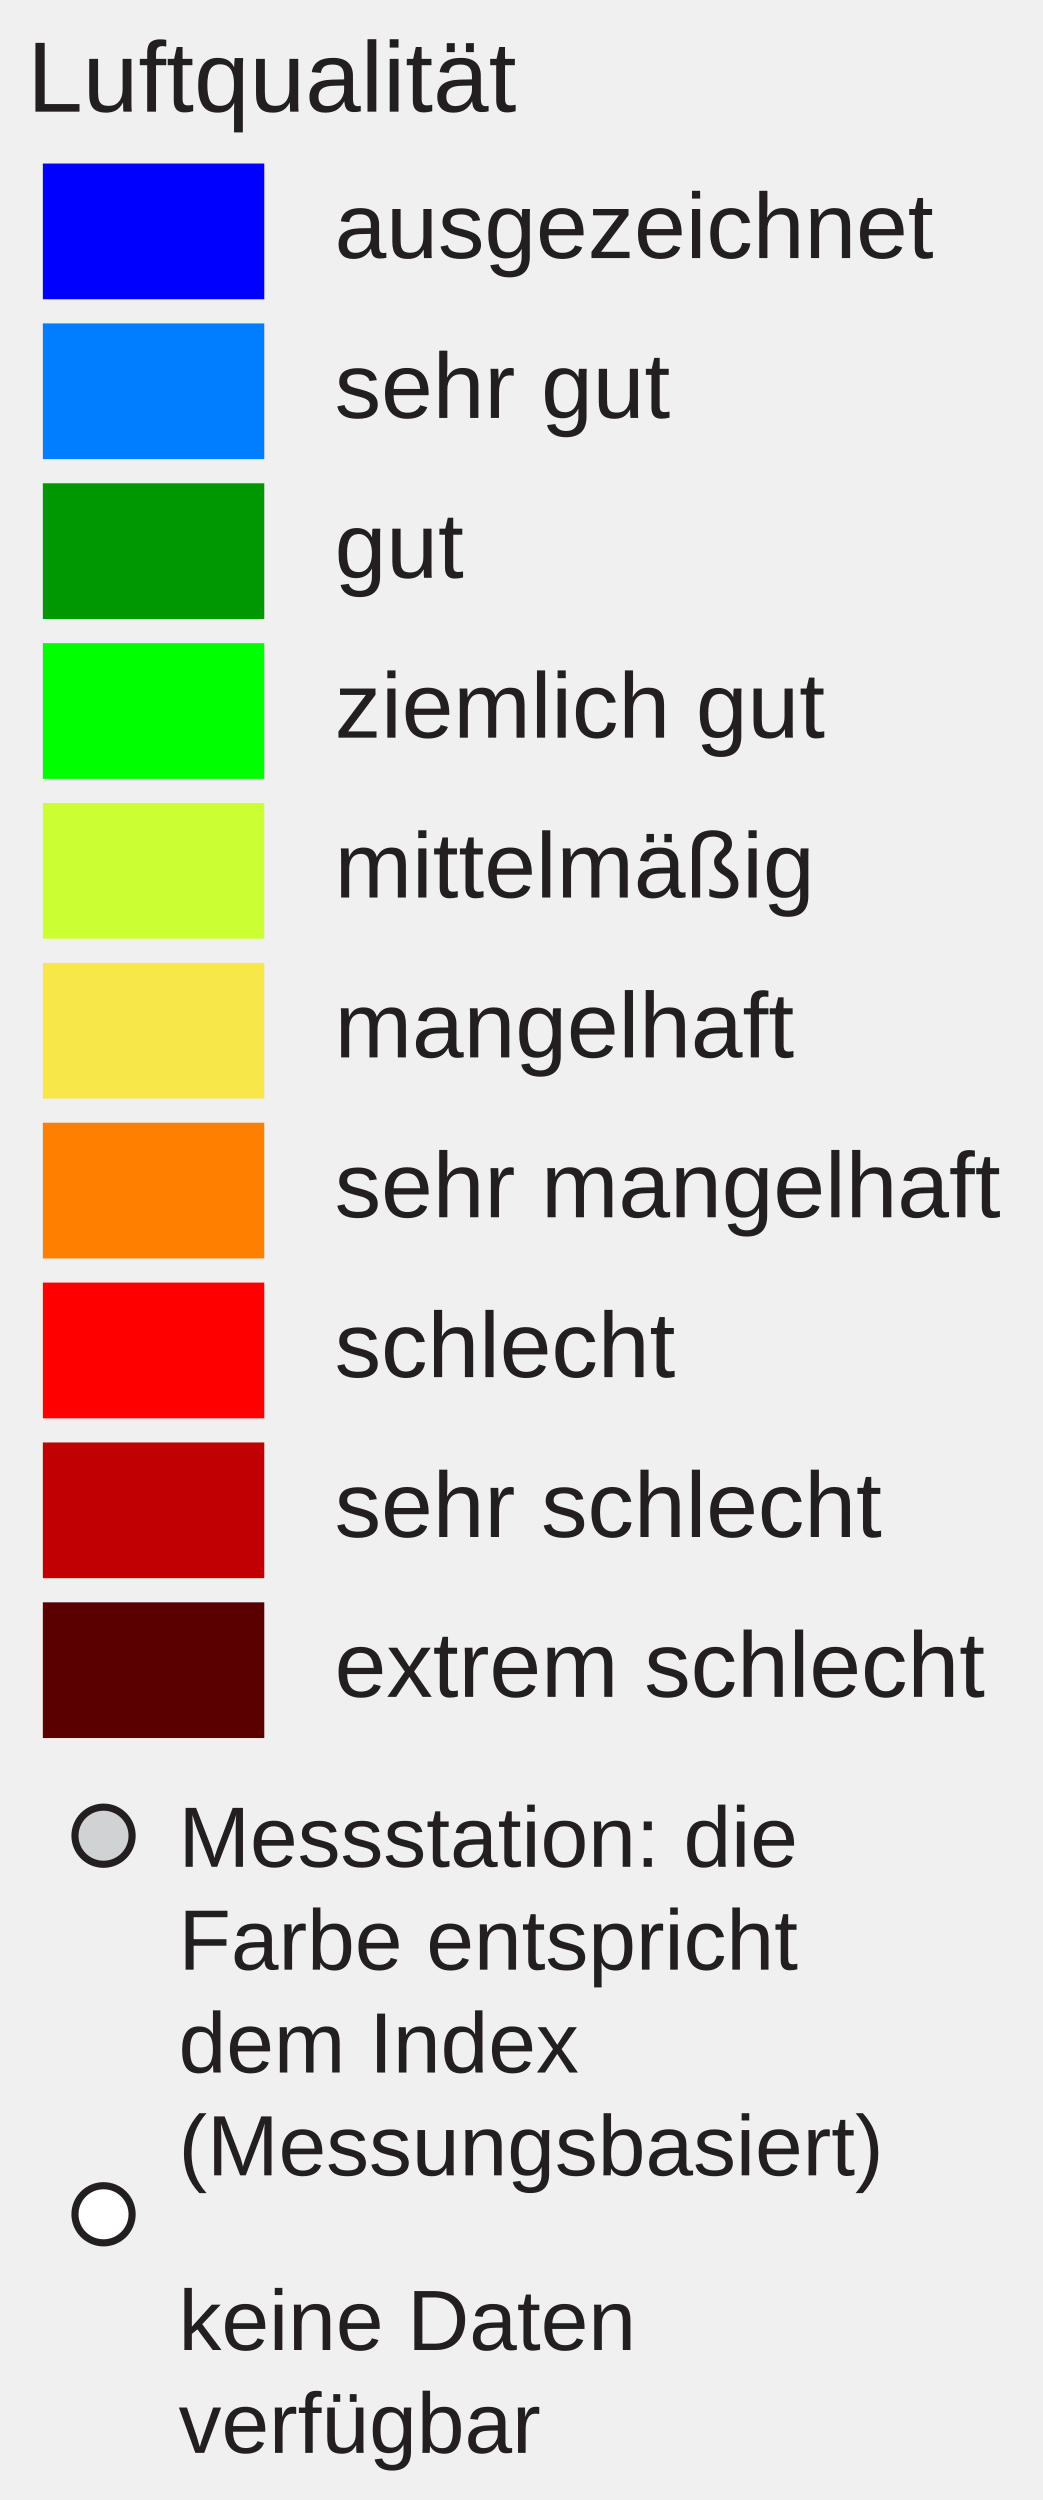
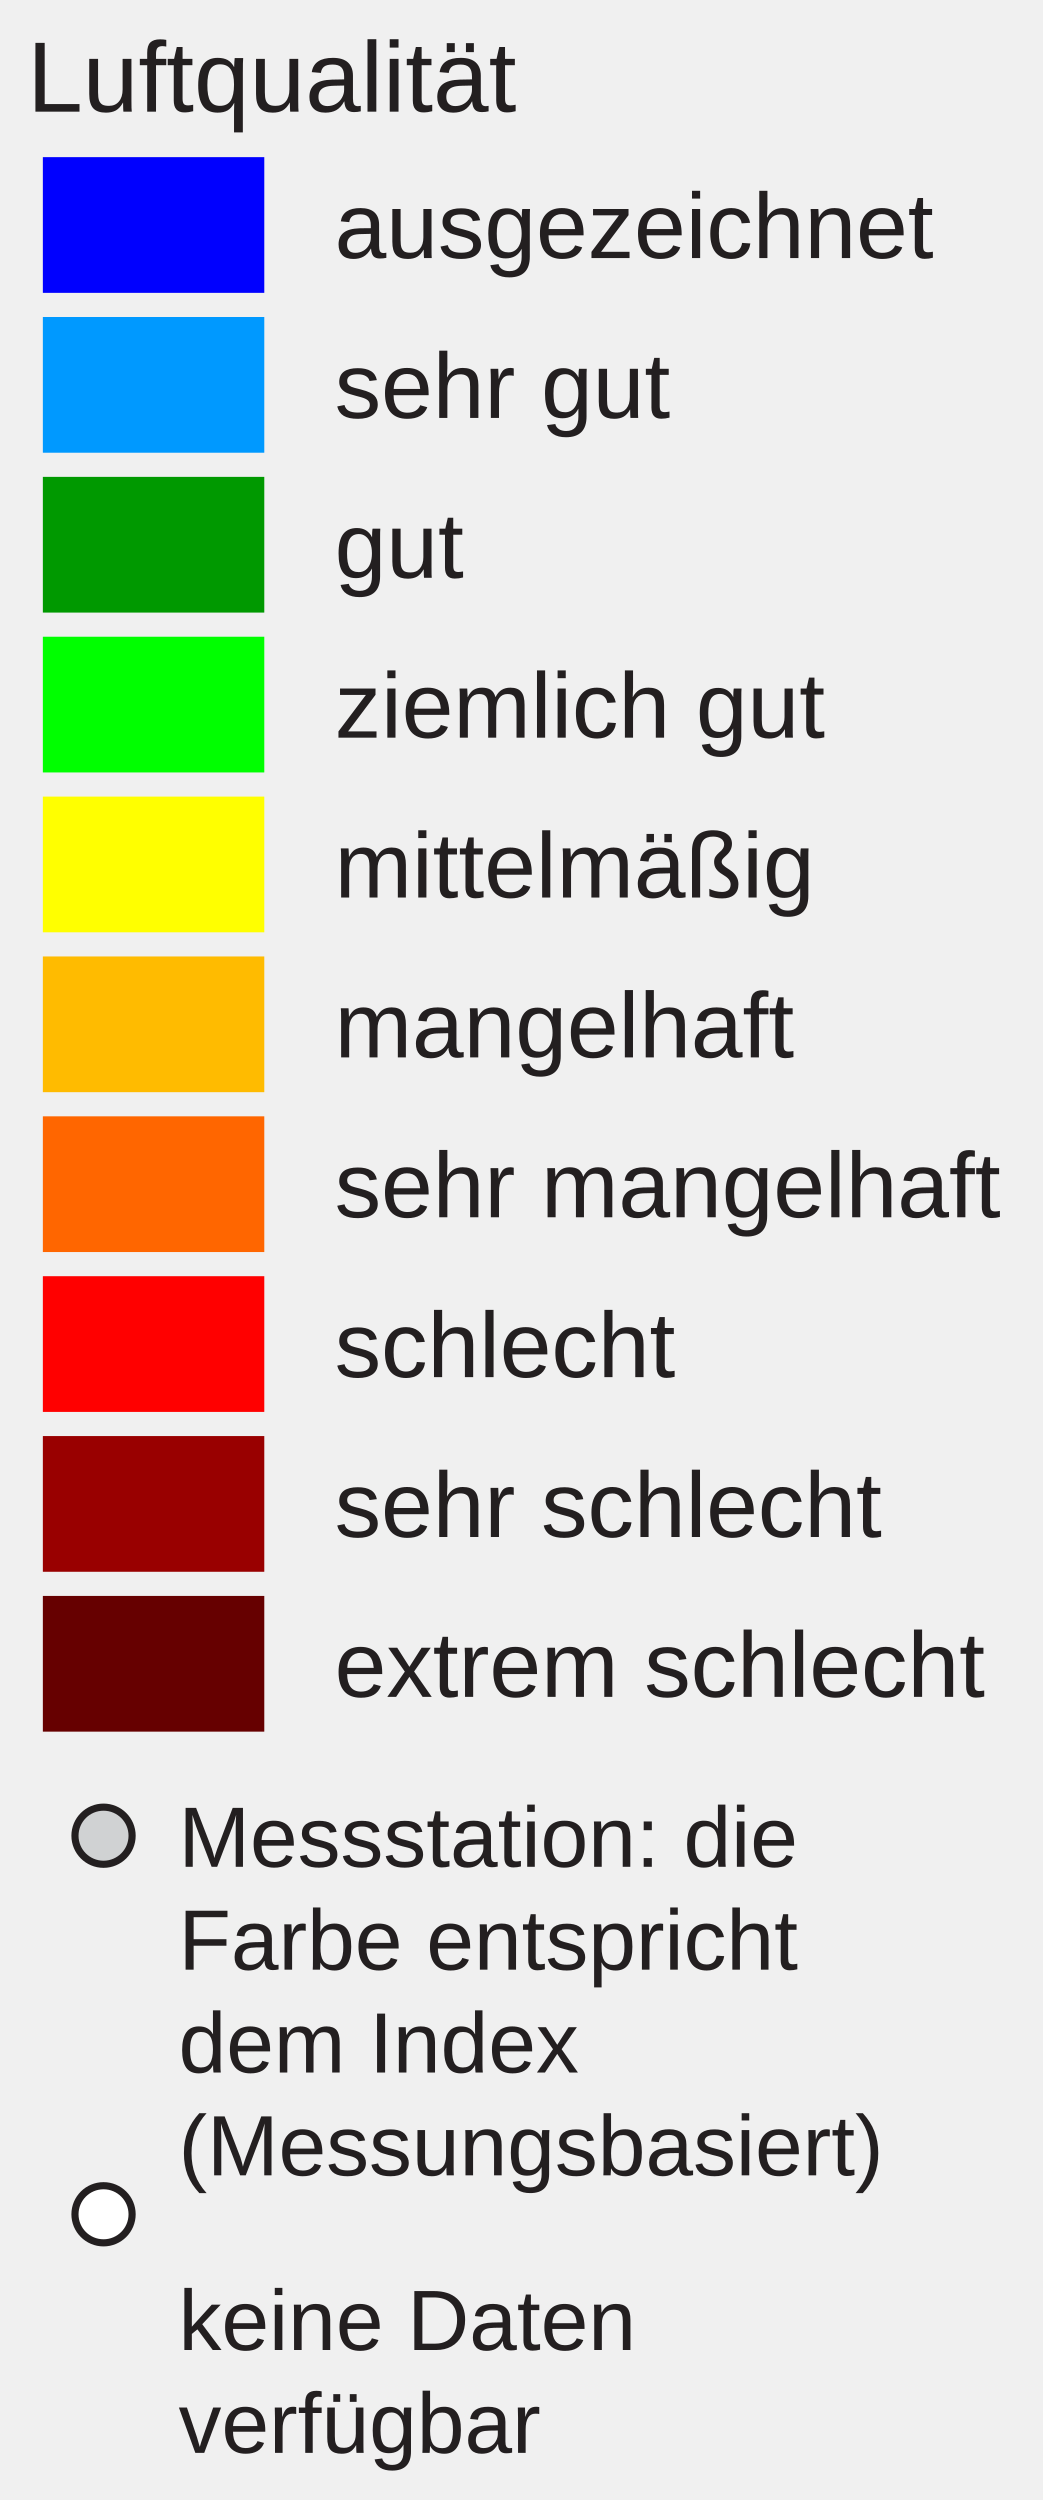
<svg xmlns="http://www.w3.org/2000/svg" version="1.1" id="Layer_1" x="0px" y="0px" width="146px" height="350px" viewBox="0 0 146 350" enable-background="new 0 0 126 350" xml:space="preserve">
-   <rect x="6" y="22.896" fill="#0000FF" width="31" height="19" />
-   <rect x="6" y="45.277" fill="#007EFD" width="31" height="19" />
-   <rect x="6" y="67.659" fill="#009800" width="31" height="19" />
-   <rect x="6" y="90.04" fill="#00FF00" width="31" height="19" />
-   <rect x="6" y="112.421" fill="#CCFF33" width="31" height="19" />
-   <rect x="6" y="134.802" fill="#F8E748" width="31" height="19" />
-   <rect x="6" y="157.183" fill="#FF8000" width="31" height="19" />
-   <rect x="6" y="179.564" fill="#FF0000" width="31" height="19" />
-   <rect x="6" y="201.945" fill="#C00000" width="31" height="19" />
-   <rect x="6" y="224.326" fill="#5A0000" width="31" height="19" />
+   <rect x="6" y="22" fill="#0000FF" width="31" height="19" />
+   <rect x="6" y="44.381" fill="#0099FF" width="31" height="19" />
+   <rect x="6" y="66.762" fill="#009900" width="31" height="19" />
+   <rect x="6" y="89.143" fill="#00FF00" width="31" height="19" />
+   <rect x="6" y="111.524" fill="#FFFF00" width="31" height="19" />
+   <rect x="6" y="133.905" fill="#FFBB00" width="31" height="19" />
+   <rect x="6" y="156.286" fill="#FF6600" width="31" height="19" />
+   <rect x="6" y="178.668" fill="#FF0000" width="31" height="19" />
+   <rect x="6" y="201.049" fill="#990000" width="31" height="19" />
+   <rect x="6" y="223.43" fill="#660000" width="31" height="19" />
  <text transform="matrix(1 0 0 1 46.853 36.1304)" fill="#231F20" font-family="Arial" font-size="13">ausgezeichnet</text>
  <text transform="matrix(1 0 0 1 46.853 58.5112)" fill="#231F20" font-family="Arial" font-size="13">sehr gut</text>
  <text transform="matrix(1 0 0 1 46.853 80.8926)" fill="#231F20" font-family="Arial" font-size="13">gut</text>
  <text transform="matrix(1 0 0 1 46.853 103.2734)" fill="#231F20" font-family="Arial" font-size="13">ziemlich gut</text>
  <text transform="matrix(1 0 0 1 46.853 125.6548)" fill="#231F20" font-family="Arial" font-size="13">mittelmäßig</text>
  <text transform="matrix(1 0 0 1 46.853 148.0352)" fill="#231F20" font-family="Arial" font-size="13">mangelhaft</text>
  <text transform="matrix(1 0 0 1 46.853 170.417)" fill="#231F20" font-family="Arial" font-size="13">sehr mangelhaft</text>
  <text transform="matrix(1 0 0 1 46.853 192.7988)" fill="#231F20" font-family="Arial" font-size="13">schlecht</text>
  <text transform="matrix(1 0 0 1 46.853 215.1797)" fill="#231F20" font-family="Arial" font-size="13">sehr schlecht</text>
  <text transform="matrix(1 0 0 1 46.853 237.5605)" fill="#231F20" font-family="Arial" font-size="13">extrem schlecht</text>
  <text font-size="14" font-family="Arial" transform="translate(3.8027 15.631)" fill="#231F20">Luftqualität</text>
  <circle fill="#D0D2D3" stroke="#231F20" stroke-miterlimit="10" cx="14.495" cy="257" r="4" />
  <circle fill="#FFFFFF" stroke="#231F20" stroke-miterlimit="10" cx="14.495" cy="310" r="4" />
  <text font-size="12" font-family="Arial" transform="translate(25 261.35)" fill="#231F20">Messstation: die</text>
  <text font-size="12" font-family="Arial" transform="translate(25 275.75)" fill="#231F20">Farbe entspricht</text>
  <text font-size="12" font-family="Arial" transform="translate(25 290.15)" fill="#231F20">dem Index</text>
  <text font-size="12" font-family="Arial" transform="translate(25 304.55)" fill="#231F20">(Messungsbasiert)</text>
  <text font-size="12" font-family="Arial" transform="translate(25 329)" fill="#231F20">keine Daten</text>
  <text font-size="12" font-family="Arial" transform="translate(25 343.4)" fill="#231F20">verfügbar</text>
</svg>
